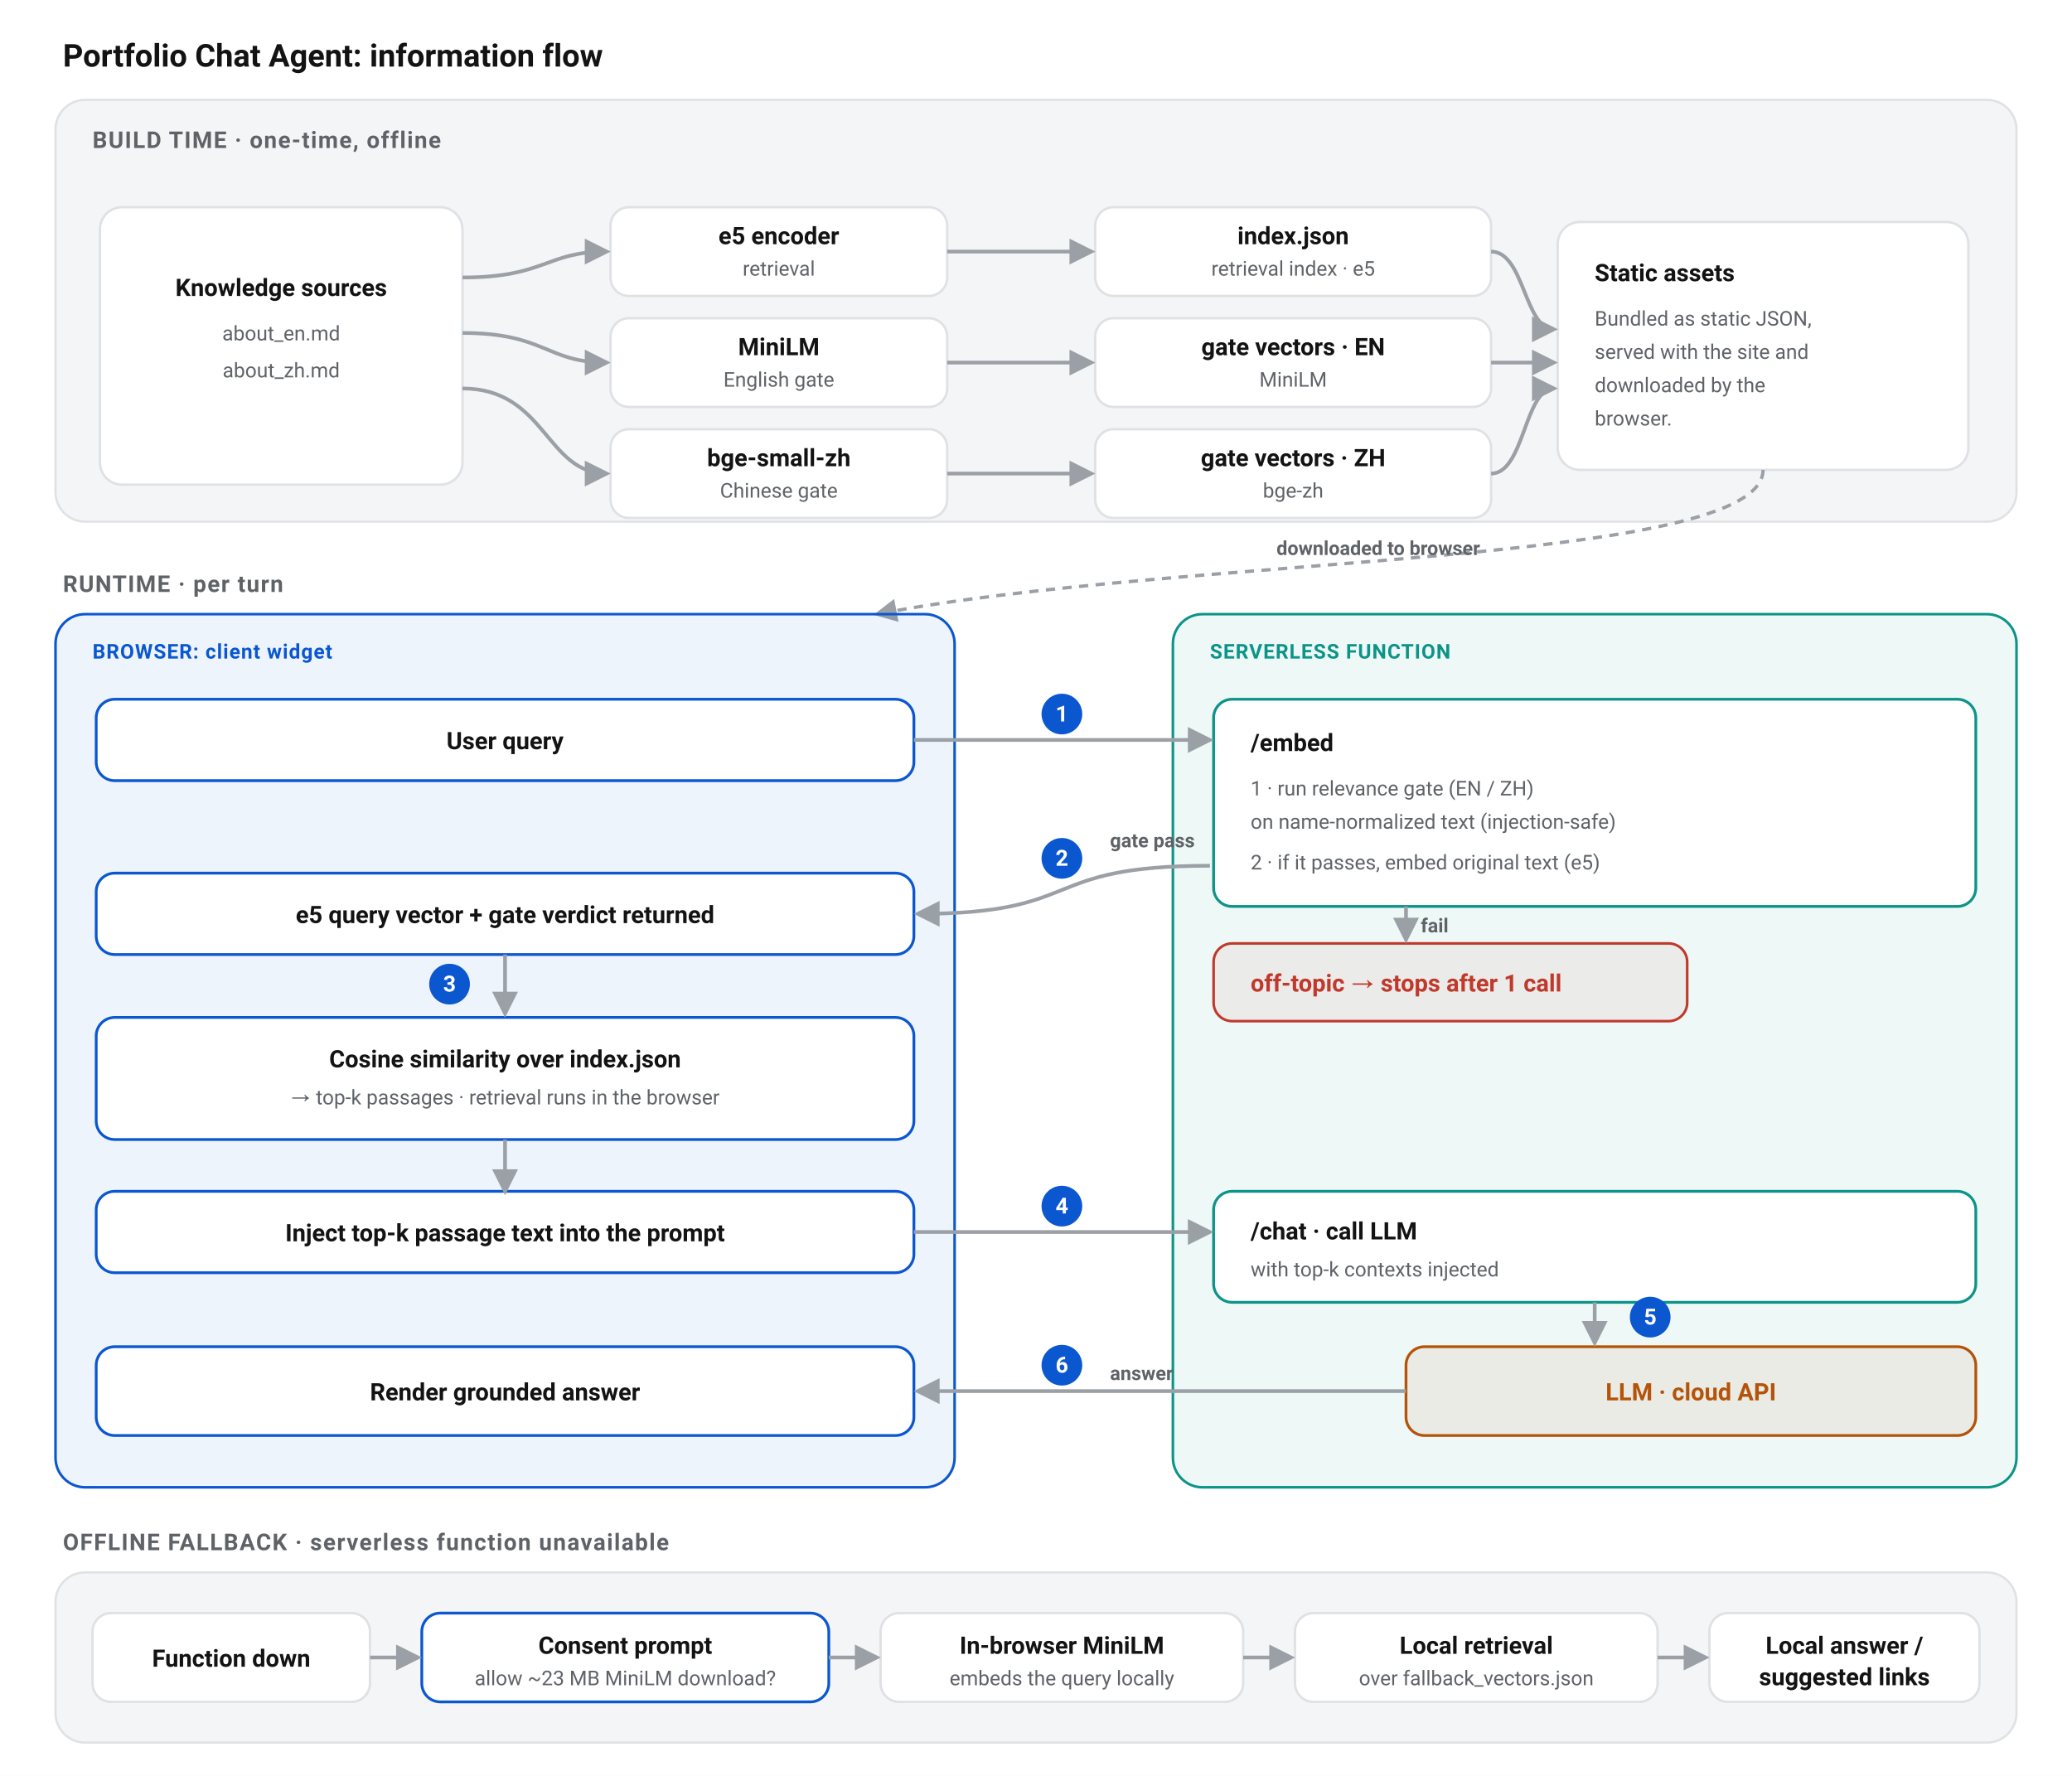
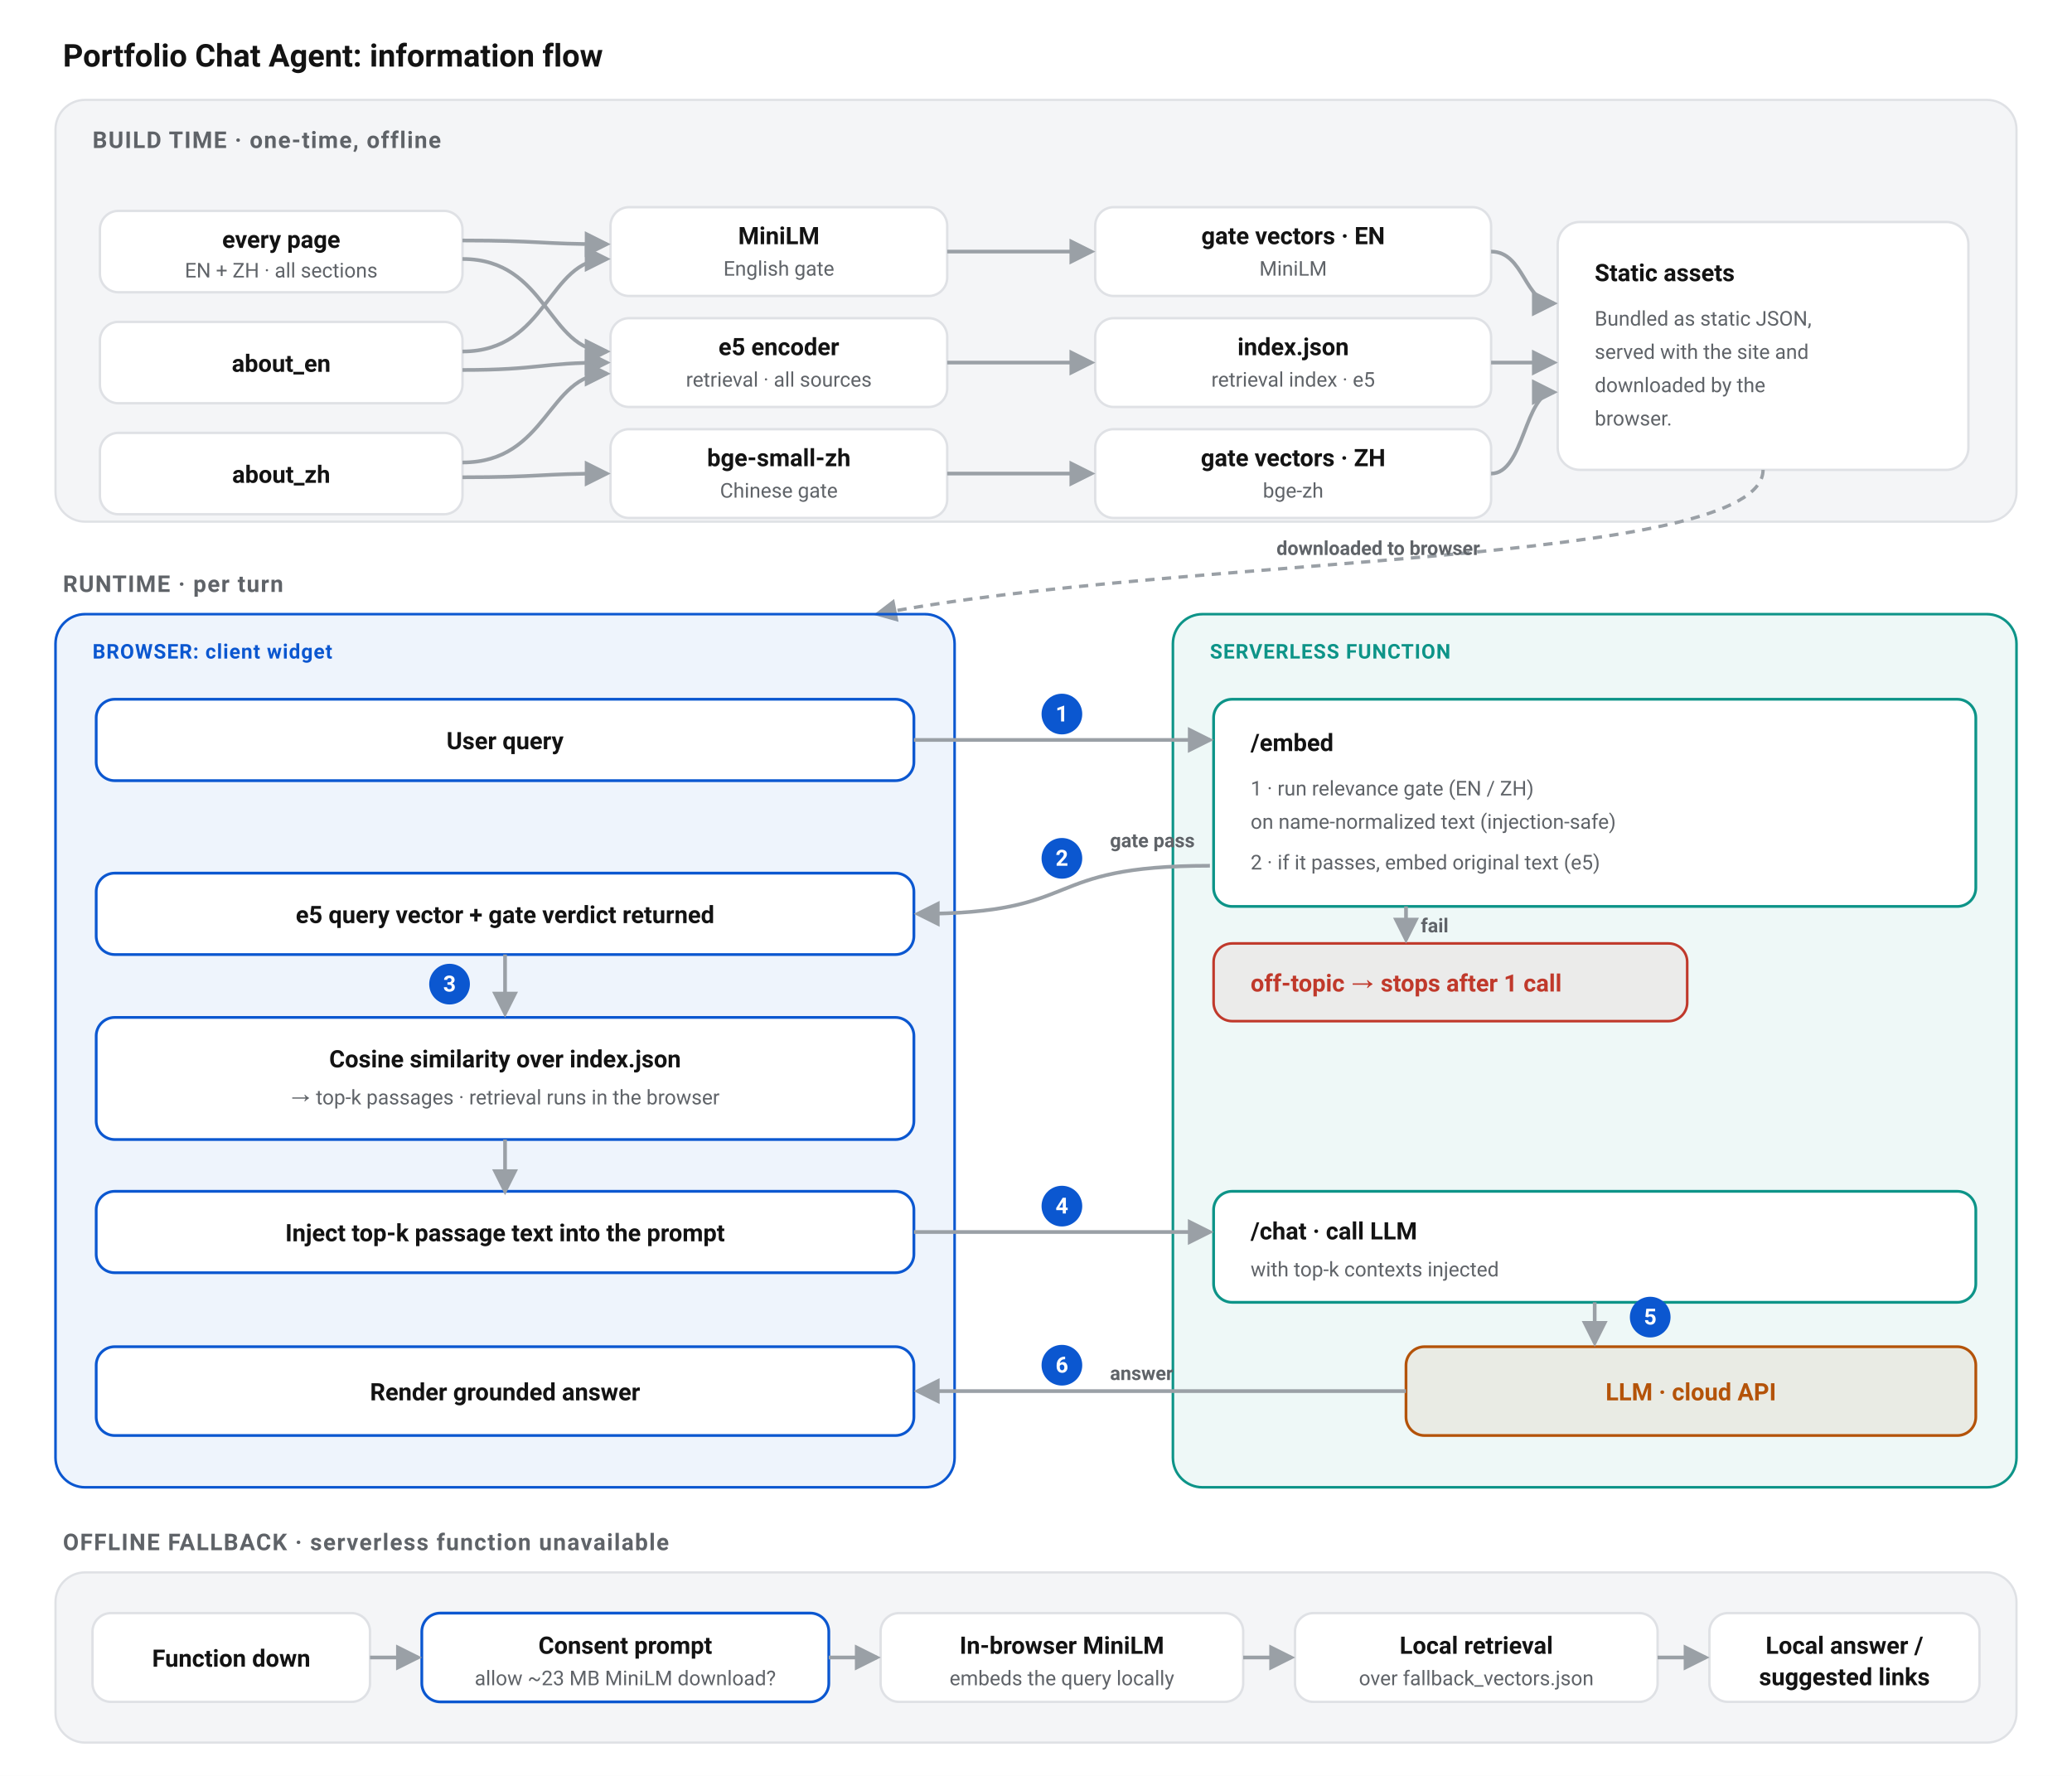
<svg xmlns="http://www.w3.org/2000/svg" viewBox="0 0 1120 960" width="1120" height="960" role="img" aria-labelledby="ttl desc">
  <style>
    text{font-family:system-ui,-apple-system,'Segoe UI',Roboto,Helvetica,Arial,sans-serif;fill:#131313;}
    .bg{fill:#ffffff;}
    .t-title{font-size:17px;font-weight:700;}
    .t-band{font-size:12.5px;font-weight:700;letter-spacing:.05em;fill:#5f6368;}
    .t-node{font-size:13px;font-weight:600;text-anchor:middle;}
    .t-nodeL{font-size:13px;font-weight:600;}
    .t-sub{font-size:11px;fill:#5f6368;text-anchor:middle;}
    .t-subL{font-size:11px;fill:#5f6368;}
    .t-lbl{font-size:11px;font-weight:700;letter-spacing:.04em;}
    .t-edge{font-size:10.5px;fill:#5f6368;font-weight:600;}
    .t-num{font-size:12px;font-weight:700;fill:#ffffff;text-anchor:middle;}
    .lbl-client{fill:#0b57d0;} .lbl-server{fill:#0d9488;}
    .txt-stop{fill:#c0392b;} .txt-ext{fill:#b45309;}
    .band{fill:#f4f5f7;stroke:#dfe1e5;stroke-width:1.2;}
    .col-client{fill:rgba(11,87,208,.07);stroke:#0b57d0;stroke-width:1.4;}
    .col-server{fill:rgba(13,148,136,.07);stroke:#0d9488;stroke-width:1.4;}
    .node{fill:#ffffff;stroke:#dfe1e5;stroke-width:1.3;}
    .node-client{fill:#ffffff;stroke:#0b57d0;stroke-width:1.5;}
    .node-server{fill:#ffffff;stroke:#0d9488;stroke-width:1.5;}
    .node-ext{fill:rgba(180,83,9,.08);stroke:#b45309;stroke-width:1.5;}
    .node-stop{fill:rgba(192,57,43,.07);stroke:#c0392b;stroke-width:1.4;}
    .flow{stroke:#9aa0a6;stroke-width:2;fill:none;}
    .flow-dash{stroke:#9aa0a6;stroke-width:1.8;fill:none;stroke-dasharray:5 4;}
    .arrowhead{fill:#9aa0a6;}
    .badge{fill:#0b57d0;}
    @media (prefers-color-scheme: dark){
      text{fill:#e9e9ea;}
      .bg{fill:#0c0c0c;}
      .t-band,.t-sub,.t-subL,.t-edge{fill:#9aa0a6;}
      .t-num{fill:#ffffff;}
      .lbl-client{fill:#8ab4f8;} .lbl-server{fill:#5eead4;}
      .txt-stop{fill:#f87171;} .txt-ext{fill:#fbbf24;}
      .band{fill:#161616;stroke:#2c2c2c;}
      .col-client{fill:rgba(138,180,248,.10);stroke:#8ab4f8;}
      .col-server{fill:rgba(94,234,212,.10);stroke:#5eead4;}
      .node{fill:#1b1b1b;stroke:#2c2c2c;}
      .node-client{fill:#1b1b1b;stroke:#8ab4f8;}
      .node-server{fill:#1b1b1b;stroke:#5eead4;}
      .node-ext{fill:rgba(251,191,36,.10);stroke:#fbbf24;}
      .node-stop{fill:rgba(248,113,113,.10);stroke:#f87171;}
      .flow,.flow-dash{stroke:#6b7075;}
      .arrowhead{fill:#6b7075;}
      .badge{fill:#1a5fd0;}
    }
  </style>
  <defs>
    <marker id="arrow" viewBox="0 0 10 10" refX="8.5" refY="5" markerWidth="7" markerHeight="7" orient="auto-start-reverse">
      <path d="M0,0 L10,5 L0,10 z" class="arrowhead" />
    </marker>
  </defs>
  <rect class="bg" x="0" y="0" width="1120" height="960" />
  <text class="t-title" x="34" y="36">Portfolio Chat Agent: information flow</text>
  <rect class="band" x="30" y="54" width="1060" height="228" rx="16" />
  <text class="t-band" x="50" y="80">BUILD TIME · one-time, offline</text>
-   <rect class="node" x="54" y="112" width="196" height="150" rx="12" />
-   <text class="t-node" x="152" y="160">Knowledge sources</text>
-   <text class="t-sub" x="152" y="184">about_en.md</text>
-   <text class="t-sub" x="152" y="204">about_zh.md</text>
+   <rect class="node" x="54" y="114" width="196" height="44" rx="10" />
+   <text class="t-node" x="152" y="134">every page</text>
+   <text class="t-sub" x="152" y="150">EN + ZH · all sections</text>
+   <rect class="node" x="54" y="174" width="196" height="44" rx="10" />
+   <text class="t-node" x="152" y="201">about_en</text>
+   <rect class="node" x="54" y="234" width="196" height="44" rx="10" />
+   <text class="t-node" x="152" y="261">about_zh</text>
  <rect class="node" x="330" y="112" width="182" height="48" rx="10" />
-   <text class="t-node" x="421" y="132">e5 encoder</text>
-   <text class="t-sub" x="421" y="149">retrieval</text>
+   <text class="t-node" x="421" y="132">MiniLM</text>
+   <text class="t-sub" x="421" y="149">English gate</text>
  <rect class="node" x="330" y="172" width="182" height="48" rx="10" />
-   <text class="t-node" x="421" y="192">MiniLM</text>
-   <text class="t-sub" x="421" y="209">English gate</text>
+   <text class="t-node" x="421" y="192">e5 encoder</text>
+   <text class="t-sub" x="421" y="209">retrieval · all sources</text>
  <rect class="node" x="330" y="232" width="182" height="48" rx="10" />
  <text class="t-node" x="421" y="252">bge-small-zh</text>
  <text class="t-sub" x="421" y="269">Chinese gate</text>
  <rect class="node" x="592" y="112" width="214" height="48" rx="10" />
-   <text class="t-node" x="699" y="132">index.json</text>
-   <text class="t-sub" x="699" y="149">retrieval index · e5</text>
+   <text class="t-node" x="699" y="132">gate vectors · EN</text>
+   <text class="t-sub" x="699" y="149">MiniLM</text>
  <rect class="node" x="592" y="172" width="214" height="48" rx="10" />
-   <text class="t-node" x="699" y="192">gate vectors · EN</text>
-   <text class="t-sub" x="699" y="209">MiniLM</text>
+   <text class="t-node" x="699" y="192">index.json</text>
+   <text class="t-sub" x="699" y="209">retrieval index · e5</text>
  <rect class="node" x="592" y="232" width="214" height="48" rx="10" />
  <text class="t-node" x="699" y="252">gate vectors · ZH</text>
  <text class="t-sub" x="699" y="269">bge-zh</text>
  <rect class="node" x="842" y="120" width="222" height="134" rx="12" />
  <text class="t-nodeL" x="862" y="152">Static assets</text>
  <text class="t-subL" x="862" y="176">Bundled as static JSON,</text>
  <text class="t-subL" x="862" y="194">served with the site and</text>
  <text class="t-subL" x="862" y="212">downloaded by the</text>
  <text class="t-subL" x="862" y="230">browser.</text>
-   <path class="flow" marker-end="url(#arrow)" d="M250,150 C295,150 295,136 328,136" />
-   <path class="flow" marker-end="url(#arrow)" d="M250,180 C295,180 295,196 328,196" />
-   <path class="flow" marker-end="url(#arrow)" d="M250,210 C295,210 295,256 328,256" />
+   <path class="flow" marker-end="url(#arrow)" d="M250,130 C292,130 292,132 328,132" />
+   <path class="flow" marker-end="url(#arrow)" d="M250,140 C296,140 296,190 328,190" />
+   <path class="flow" marker-end="url(#arrow)" d="M250,190 C296,190 296,140 328,140" />
+   <path class="flow" marker-end="url(#arrow)" d="M250,200 C292,200 292,196 328,196" />
+   <path class="flow" marker-end="url(#arrow)" d="M250,250 C296,250 296,202 328,202" />
+   <path class="flow" marker-end="url(#arrow)" d="M250,258 C292,258 292,256 328,256" />
  <path class="flow" marker-end="url(#arrow)" d="M512,136 H590" />
  <path class="flow" marker-end="url(#arrow)" d="M512,196 H590" />
  <path class="flow" marker-end="url(#arrow)" d="M512,256 H590" />
-   <path class="flow" marker-end="url(#arrow)" d="M806,136 C824,136 824,178 840,178" />
+   <path class="flow" marker-end="url(#arrow)" d="M806,136 C824,136 824,164 840,164" />
  <path class="flow" marker-end="url(#arrow)" d="M806,196 H840" />
-   <path class="flow" marker-end="url(#arrow)" d="M806,256 C824,256 824,210 840,210" />
+   <path class="flow" marker-end="url(#arrow)" d="M806,256 C824,256 824,212 840,212" />
  <path class="flow-dash" marker-end="url(#arrow)" d="M953,254 C953,306 640,300 474,332" />
  <text class="t-edge" x="690" y="300">downloaded to browser</text>
  <text class="t-band" x="34" y="320">RUNTIME · per turn</text>
  <rect class="col-client" x="30" y="332" width="486" height="472" rx="16" />
  <text class="t-lbl lbl-client" x="50" y="356">BROWSER: client widget</text>
  <rect class="col-server" x="634" y="332" width="456" height="472" rx="16" />
  <text class="t-lbl lbl-server" x="654" y="356">SERVERLESS FUNCTION</text>
  <rect class="node-client" x="52" y="378" width="442" height="44" rx="10" />
  <text class="t-node" x="273" y="405">User query</text>
  <rect class="node-client" x="52" y="472" width="442" height="44" rx="10" />
  <text class="t-node" x="273" y="499">e5 query vector + gate verdict returned</text>
  <rect class="node-client" x="52" y="550" width="442" height="66" rx="10" />
  <text class="t-node" x="273" y="577">Cosine similarity over index.json</text>
  <text class="t-sub" x="273" y="597">→ top-k passages · retrieval runs in the browser</text>
  <rect class="node-client" x="52" y="644" width="442" height="44" rx="10" />
  <text class="t-node" x="273" y="671">Inject top-k passage text into the prompt</text>
  <rect class="node-client" x="52" y="728" width="442" height="48" rx="10" />
  <text class="t-node" x="273" y="757">Render grounded answer</text>
  <rect class="node-server" x="656" y="378" width="412" height="112" rx="10" />
  <text class="t-nodeL" x="676" y="406">/embed</text>
  <text class="t-subL" x="676" y="430">1 · run relevance gate (EN / ZH)</text>
  <text class="t-subL" x="676" y="448">    on name-normalized text (injection-safe)</text>
  <text class="t-subL" x="676" y="470">2 · if it passes, embed original text (e5)</text>
  <rect class="node-stop" x="656" y="510" width="256" height="42" rx="10" />
  <text class="t-nodeL txt-stop" x="676" y="536">off-topic → stops after 1 call</text>
  <rect class="node-server" x="656" y="644" width="412" height="60" rx="10" />
  <text class="t-nodeL" x="676" y="670">/chat · call LLM</text>
  <text class="t-subL" x="676" y="690">with top-k contexts injected</text>
  <rect class="node-ext" x="760" y="728" width="308" height="48" rx="10" />
  <text class="t-node txt-ext" x="914" y="757">LLM · cloud API</text>
  <path class="flow" marker-end="url(#arrow)" d="M494,400 H654" />
  <circle class="badge" cx="574" cy="386" r="11" />
  <text class="t-num" x="574" y="390">1</text>
  <path class="flow" marker-end="url(#arrow)" d="M654,468 C560,468 588,494 496,494" />
  <circle class="badge" cx="574" cy="464" r="11" />
  <text class="t-num" x="574" y="468">2</text>
  <text class="t-edge" x="600" y="458">gate pass</text>
  <path class="flow" marker-end="url(#arrow)" d="M760,490 V508" />
  <text class="t-edge" x="768" y="504">fail</text>
  <path class="flow" marker-end="url(#arrow)" d="M273,516 V548" />
  <circle class="badge" cx="243" cy="532" r="11" />
  <text class="t-num" x="243" y="536">3</text>
  <path class="flow" marker-end="url(#arrow)" d="M273,616 V644" />
  <path class="flow" marker-end="url(#arrow)" d="M494,666 H654" />
  <circle class="badge" cx="574" cy="652" r="11" />
  <text class="t-num" x="574" y="656">4</text>
  <path class="flow" marker-end="url(#arrow)" d="M862,704 V726" />
  <circle class="badge" cx="892" cy="712" r="11" />
  <text class="t-num" x="892" y="716">5</text>
  <path class="flow" marker-end="url(#arrow)" d="M760,752 C600,752 640,752 496,752" />
  <circle class="badge" cx="574" cy="738" r="11" />
  <text class="t-num" x="574" y="742">6</text>
  <text class="t-edge" x="600" y="746">answer</text>
  <text class="t-band" x="34" y="838">OFFLINE FALLBACK · serverless function unavailable</text>
  <rect class="band" x="30" y="850" width="1060" height="92" rx="16" />
  <rect class="node" x="50" y="872" width="150" height="48" rx="10" />
  <text class="t-node" x="125" y="901">Function down</text>
  <rect class="node-client" x="228" y="872" width="220" height="48" rx="10" />
  <text class="t-node" x="338" y="894">Consent prompt</text>
  <text class="t-sub" x="338" y="911">allow ~23 MB MiniLM download?</text>
  <rect class="node" x="476" y="872" width="196" height="48" rx="10" />
  <text class="t-node" x="574" y="894">In-browser MiniLM</text>
  <text class="t-sub" x="574" y="911">embeds the query locally</text>
  <rect class="node" x="700" y="872" width="196" height="48" rx="10" />
  <text class="t-node" x="798" y="894">Local retrieval</text>
  <text class="t-sub" x="798" y="911">over fallback_vectors.json</text>
  <rect class="node" x="924" y="872" width="146" height="48" rx="10" />
  <text class="t-node" x="997" y="894">Local answer /</text>
  <text class="t-node" x="997" y="911">suggested links</text>
  <path class="flow" marker-end="url(#arrow)" d="M200,896 H226" />
  <path class="flow" marker-end="url(#arrow)" d="M448,896 H474" />
  <path class="flow" marker-end="url(#arrow)" d="M672,896 H698" />
  <path class="flow" marker-end="url(#arrow)" d="M896,896 H922" />
</svg>
